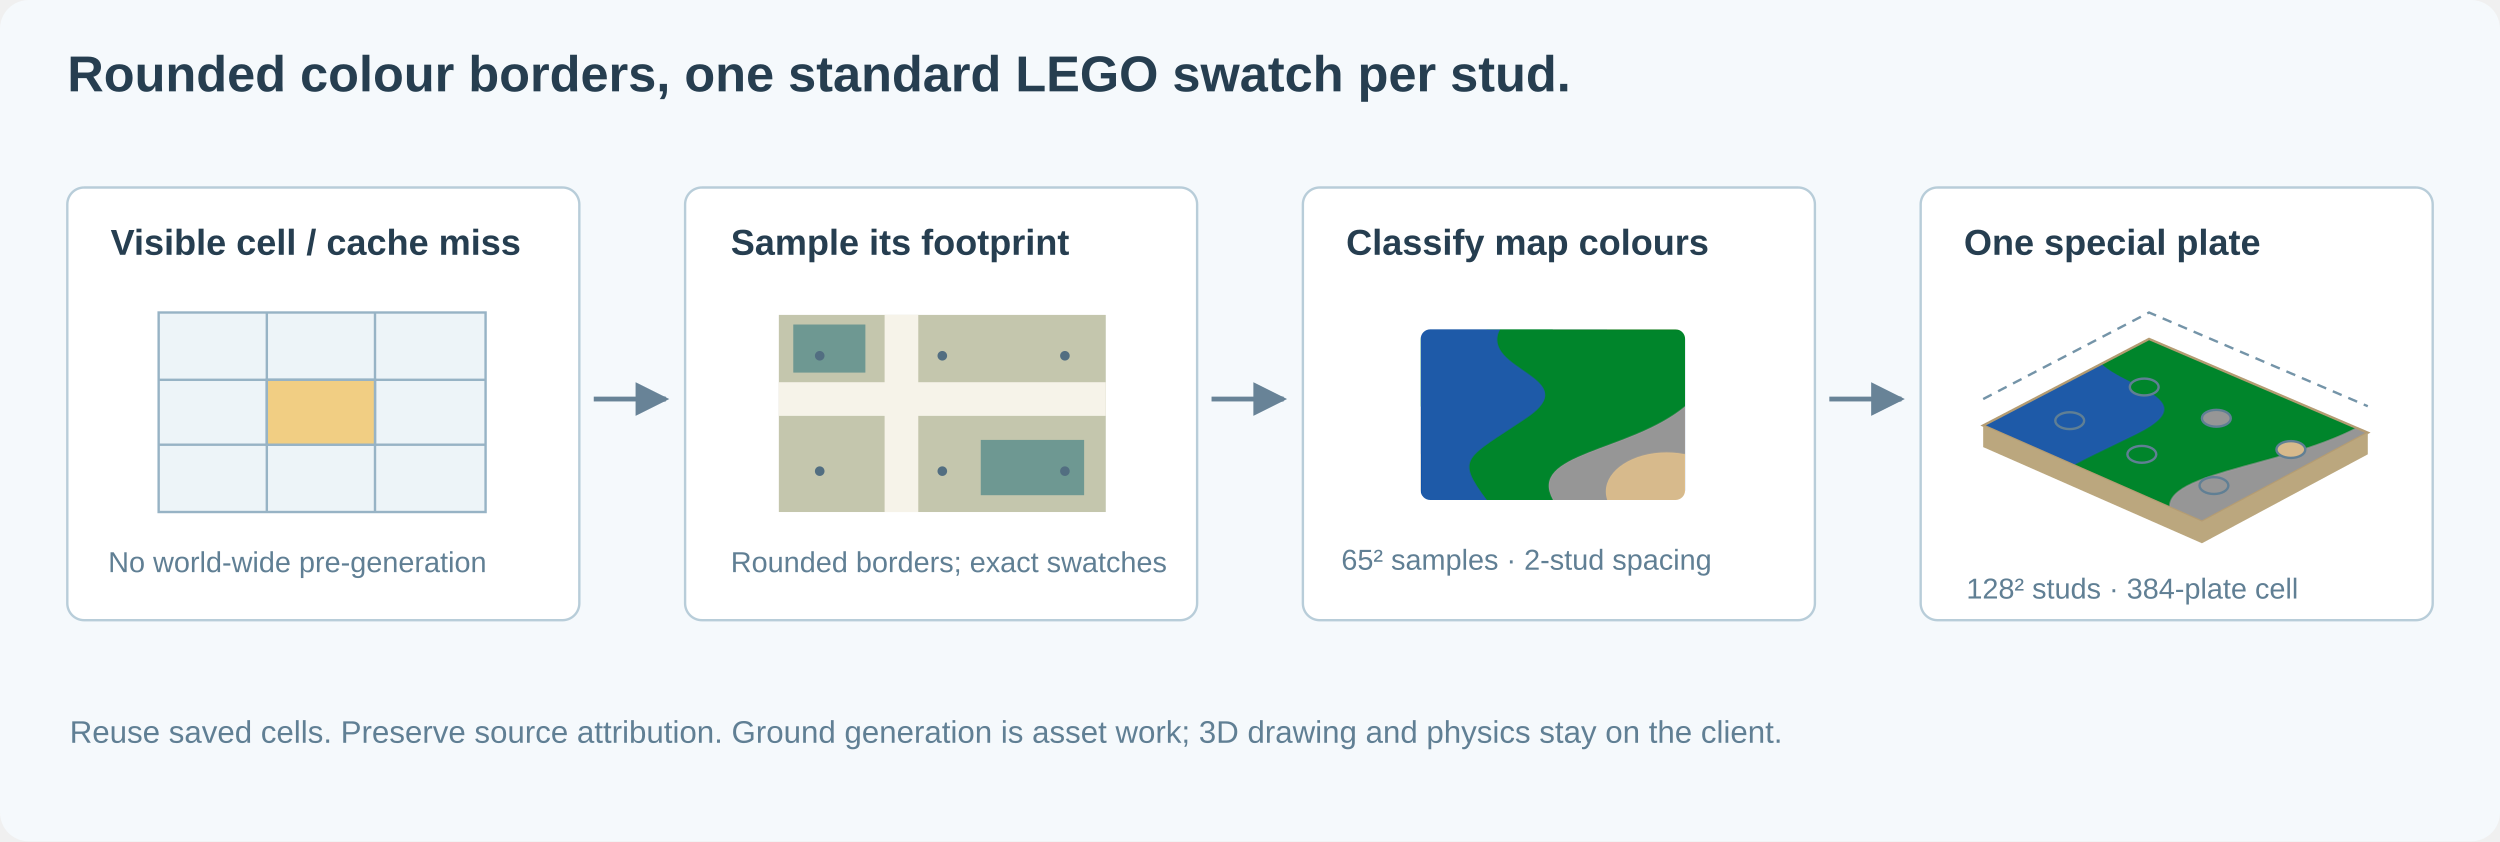
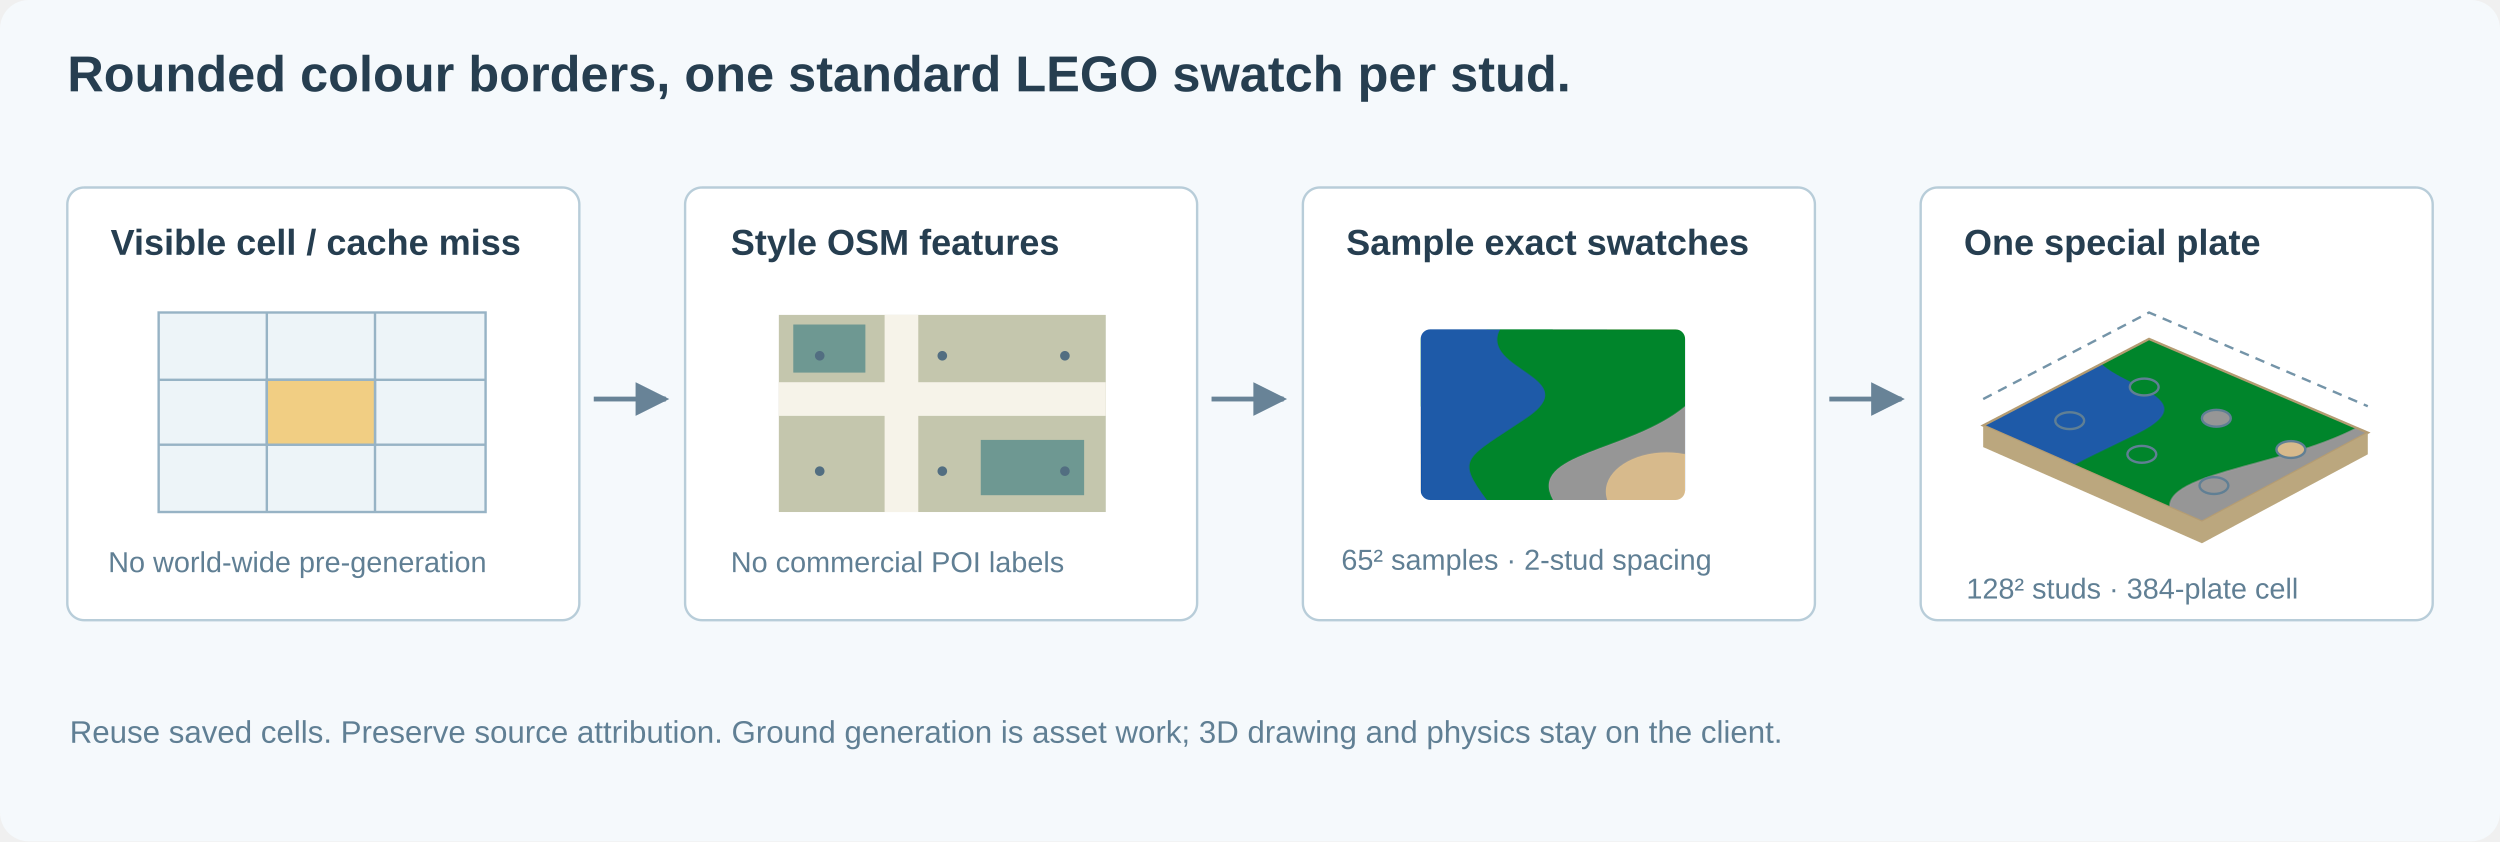
<svg xmlns="http://www.w3.org/2000/svg" width="1040" height="350" viewBox="0 0 1040 350" role="img" aria-labelledby="title desc">
  <defs>
    <marker id="a" viewBox="0 0 10 10" refX="9" refY="5" markerWidth="7" markerHeight="7" orient="auto-start-reverse">
      <path d="M0 0L10 5L0 10Z" fill="#688397" />
    </marker>
  </defs>
  <rect width="1040" height="350" rx="12" fill="#f5f9fc" />
  <defs>
    <pattern id="terrain" patternUnits="objectBoundingBox" width="1" height="1" viewBox="0 0 100 100" preserveAspectRatio="none">
      <rect width="100" height="100" fill="#00852b" />
      <path d="M0 0H30C22 24 63 28 40 52S13 75 25 100H0Z" fill="#1e5aa8" />
      <path d="M50 100C40 72 79 72 100 45V100Z" fill="#969696" />
      <circle cx="93" cy="95" r="23" fill="#d7ba8c" />
    </pattern>
  </defs>
  <g font-family="Arial,sans-serif" fill="#263e50">
    <text x="28" y="38" font-size="21" font-weight="bold">Rounded colour borders, one standard LEGO swatch per stud.</text>
    <g fill="white" stroke="#b8cdd9">
      <rect x="28" y="78" width="213" height="180" rx="7" />
      <rect x="285" y="78" width="213" height="180" rx="7" />
      <rect x="542" y="78" width="213" height="180" rx="7" />
      <rect x="799" y="78" width="213" height="180" rx="7" />
    </g>
    <g font-size="15" font-weight="bold">
      <text x="46" y="106">Visible cell / cache miss</text>
-       <text x="304" y="106">Sample its footprint</text>
-       <text x="560" y="106">Classify map colours</text>
+       <text x="304" y="106">Style OSM features</text>
+       <text x="560" y="106">Sample exact swatches</text>
      <text x="817" y="106">One special plate</text>
    </g>
    <g transform="translate(66 130)" stroke="#97b3c5" fill="#edf4f8">
      <rect width="136" height="83" />
      <path d="M45 0V83M90 0V83M0 28H136M0 55H136" />
      <rect x="45" y="28" width="45" height="27" fill="#f1ce83" />
    </g>
    <g transform="translate(324 131)">
      <path d="M0 0H136V82H0Z" fill="#c4c6ad" />
      <path d="M0 35H136M51 0V82" stroke="#f6f3e9" stroke-width="14" />
      <g fill="#6e9892">
        <rect x="6" y="4" width="30" height="20" />
        <rect x="84" y="52" width="43" height="23" />
      </g>
      <g fill="#526e81">
        <circle cx="17" cy="17" r="2" />
        <circle cx="68" cy="17" r="2" />
        <circle cx="119" cy="17" r="2" />
        <circle cx="17" cy="65" r="2" />
        <circle cx="68" cy="65" r="2" />
        <circle cx="119" cy="65" r="2" />
      </g>
    </g>
    <rect x="591" y="137" width="110" height="71" rx="4" fill="url(#terrain)" />
    <text x="558" y="237" font-size="12" fill="#607f94">65² samples · 2-stud spacing</text>
    <g transform="translate(825 141)">
      <path d="M0 36L69 0L160 39L91 76Z" fill="url(#terrain)" stroke="#b49c72" />
      <path d="M0 36V45L91 85V76ZM91 76V85L160 48V39Z" fill="#bba77e" />
      <g stroke="#607f94">
        <ellipse cx="36" cy="34" rx="6" ry="3.5" fill="#1e5aa8" />
        <ellipse cx="67" cy="20" rx="6" ry="3.5" fill="#00852b" />
        <ellipse cx="97" cy="33" rx="6" ry="3.5" fill="#969696" />
        <ellipse cx="128" cy="46" rx="6" ry="3.5" fill="#d7ba8c" />
        <ellipse cx="66" cy="48" rx="6" ry="3.5" fill="#00852b" />
        <ellipse cx="96" cy="61" rx="6" ry="3.5" fill="#969696" />
      </g>
      <path d="M0 25L69 -11L160 28" stroke="#7494a8" stroke-dasharray="4 3" fill="none" />
    </g>
    <text x="45" y="238" font-size="12" fill="#607f94">No world-wide pre-generation</text>
-     <text x="304" y="238" font-size="12" fill="#607f94">Rounded borders; exact swatches</text>
+     <text x="304" y="238" font-size="12" fill="#607f94">No commercial POI labels</text>
    <text x="818" y="249" font-size="12" fill="#607f94">128² studs · 384-plate cell</text>
    <g stroke="#688397" stroke-width="2" marker-end="url(#a)">
      <path d="M247 166H277" />
      <path d="M504 166H534" />
      <path d="M761 166H791" />
    </g>
    <text x="29" y="309" font-size="13" fill="#607f94">Reuse saved cells. Preserve source attribution. Ground generation is asset work; 3D drawing and physics stay on the client.</text>
  </g>
</svg>
